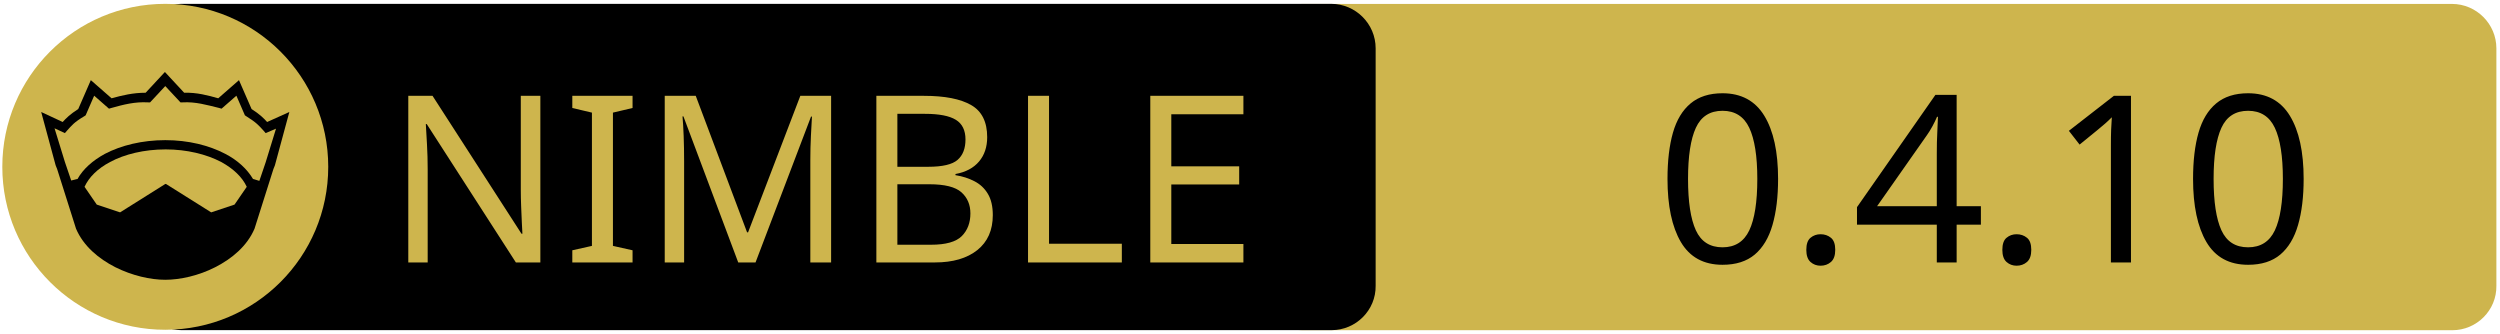
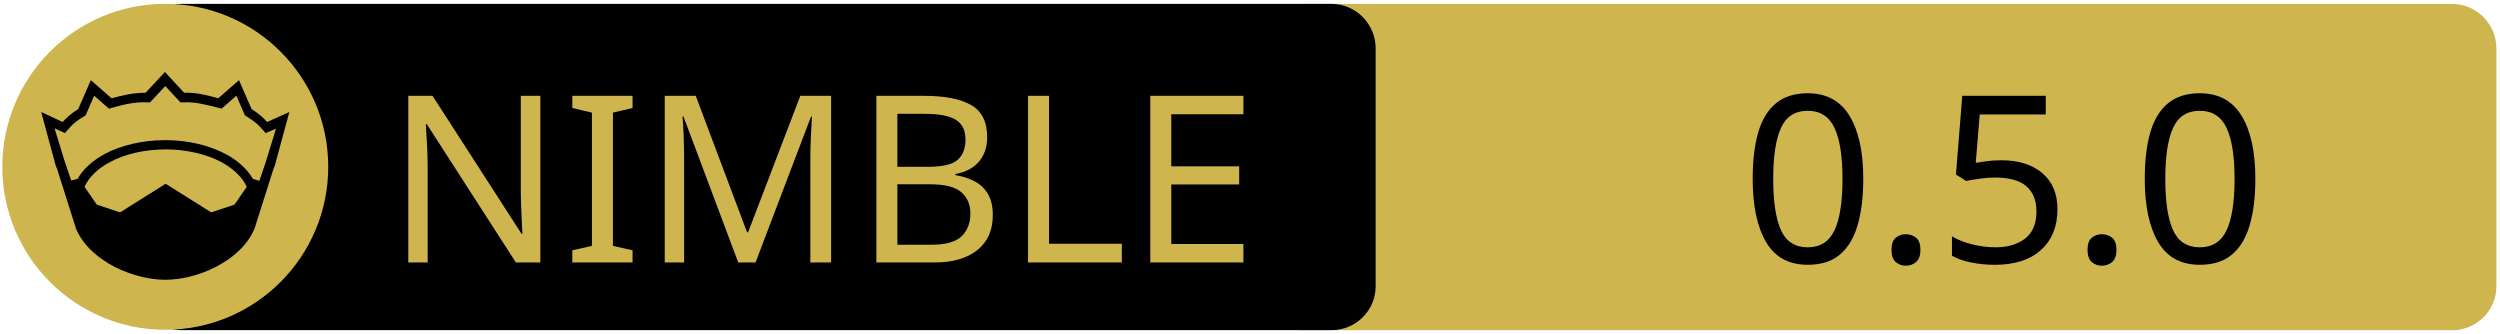
<svg xmlns="http://www.w3.org/2000/svg" xmlns:xlink="http://www.w3.org/1999/xlink" width="675" height="90" xml:space="preserve" version="1.1">
  <a xlink:href="https://github.com/openpeeps/kapsis">
    <g>
      <path fill="#CEB54D" id="svg_15" d="m662.123,89.159l-310.5,0c-6.6,0 -12,-5.4 -12,-12l0,-64.1c0,-6.6 5.4,-12 12,-12l310.4,0c6.6,0 12,5.4 12,12l0,64.1c0.1,6.6 -5.3,12 -11.9,12z" />
      <path id="svg_1" d="m359.524,89.139l-310.5,0c-6.6,0 -12,-5.4 -12,-12l0,-64.1c0,-6.6 5.4,-12 12,-12l310.4,0c6.6,0 12,5.4 12,12l0,64.1c0.1,6.6 -5.3,12 -11.9,12z" />
      <rect id="svg_2" fill="none" height="45.9" width="315.3" class="st0" y="24.539" x="60.224" />
      <circle id="svg_4" fill="#CEB54D" r="44" cy="45.039" cx="44.624" class="st1" />
      <g id="XMLID_4_">
        <path id="svg_5" d="m78.124,30.239l-3.9,14.4l-0.4,1l-5.1,16.1c0,0 0,0 0,0c-2,4.7 -6.1,8.1 -10.6,10.4c-4.5,2.3 -9.5,3.4 -13.5,3.4c-4,0 -8.9,-1.1 -13.5,-3.4c-4.5,-2.3 -8.6,-5.7 -10.6,-10.4c0,0 0,0 0,0l-5.1,-16.1l-0.4,-1l-3.9,-14.4l5.8,2.7c0.9,-1 2,-2.1 4.2,-3.5l3.4,-7.8l5.6,4.9c2.9,-0.8 5.8,-1.5 9.2,-1.5l5.2,-5.6l5.2,5.6c3.4,-0.1 6.4,0.7 9.2,1.5l5.6,-4.9l3.4,7.8c2.2,1.4 3.3,2.5 4.2,3.5l6,-2.7z" />
        <g id="XMLID_6_">
          <g id="svg_6">
            <path id="svg_7" fill="#CEB54D" d="m66.624,50.439l-3.3,4.8l-6.3,2.1l-12.1,-7.6c-0.1,-0.1 -0.3,-0.1 -0.4,0l-12.1,7.6l-6.3,-2.1l-3.3,-4.8c1.2,-2.6 3.5,-4.9 6.9,-6.7c3.9,-2.1 9.2,-3.4 15,-3.4c5.7,0 11,1.3 15,3.4c3.3,1.8 5.7,4.1 6.9,6.7z" class="st1" />
          </g>
          <g id="svg_8" />
        </g>
        <g id="XMLID_5_">
          <g id="svg_9">
            <path id="svg_10" fill="#CEB54D" d="m74.524,34.739l-2.8,9.1l-1.7,5l-1.6,-0.5c0,0 -0.1,0 -0.1,0c-1.6,-2.7 -4.2,-5.1 -7.5,-6.8c-4.4,-2.3 -10,-3.7 -16.2,-3.7c-6.2,0 -11.9,1.4 -16.3,3.7c-3.3,1.8 -5.9,4.1 -7.4,6.8c0,0 -0.1,0 -0.1,0l-1.6,0.4l-1.7,-5l-2.8,-9.1l2.8,1.3l0.6,-0.7c1.2,-1.3 1.8,-2.2 4.7,-3.9l0.3,-0.2l2.3,-5.3l4,3.5l0.7,-0.2c3.2,-0.9 6.3,-1.7 9.8,-1.5l0.6,0l4.1,-4.4l4.1,4.4l0.6,0c3.5,-0.2 6.5,0.7 9.8,1.5l0.7,0.2l4,-3.5l2.3,5.3l0.3,0.2c2.9,1.8 3.5,2.6 4.7,3.9l0.6,0.7l2.8,-1.2z" class="st1" />
          </g>
          <g id="svg_11" />
        </g>
      </g>
      <text x="-442" y="-350.021" id="svg_16" font-size="63px" font-family="'PT Sans Caption', 'Tahoma', 'Helvetica Neue Medium', 'PT Sans', sans-serif" fill="#CEB54D" class="st1 st2 st3" transform="matrix(1 0 0 1 546.13 420.879)">NIMBLE</text>
-       <text x="-99.0" y="-350.012" id="svg_17" font-size="63.012px" font-family="'PT Sans Caption', 'Tahoma', 'Helvetica Neue Medium', 'PT Sans', sans-serif" fill="#000000" class="st1 st2 st3" transform="matrix(1 0 0 1 546.13 420.879)">0.4.10</text>
+       <text x="-76.0" y="-350.012" id="svg_17" font-size="63.012px" font-family="'PT Sans Caption', 'Tahoma', 'Helvetica Neue Medium', 'PT Sans', sans-serif" fill="#000000" class="st1 st2 st3" transform="matrix(1 0 0 1 546.13 420.879)">0.5.0</text>
    </g>
  </a>
</svg>
